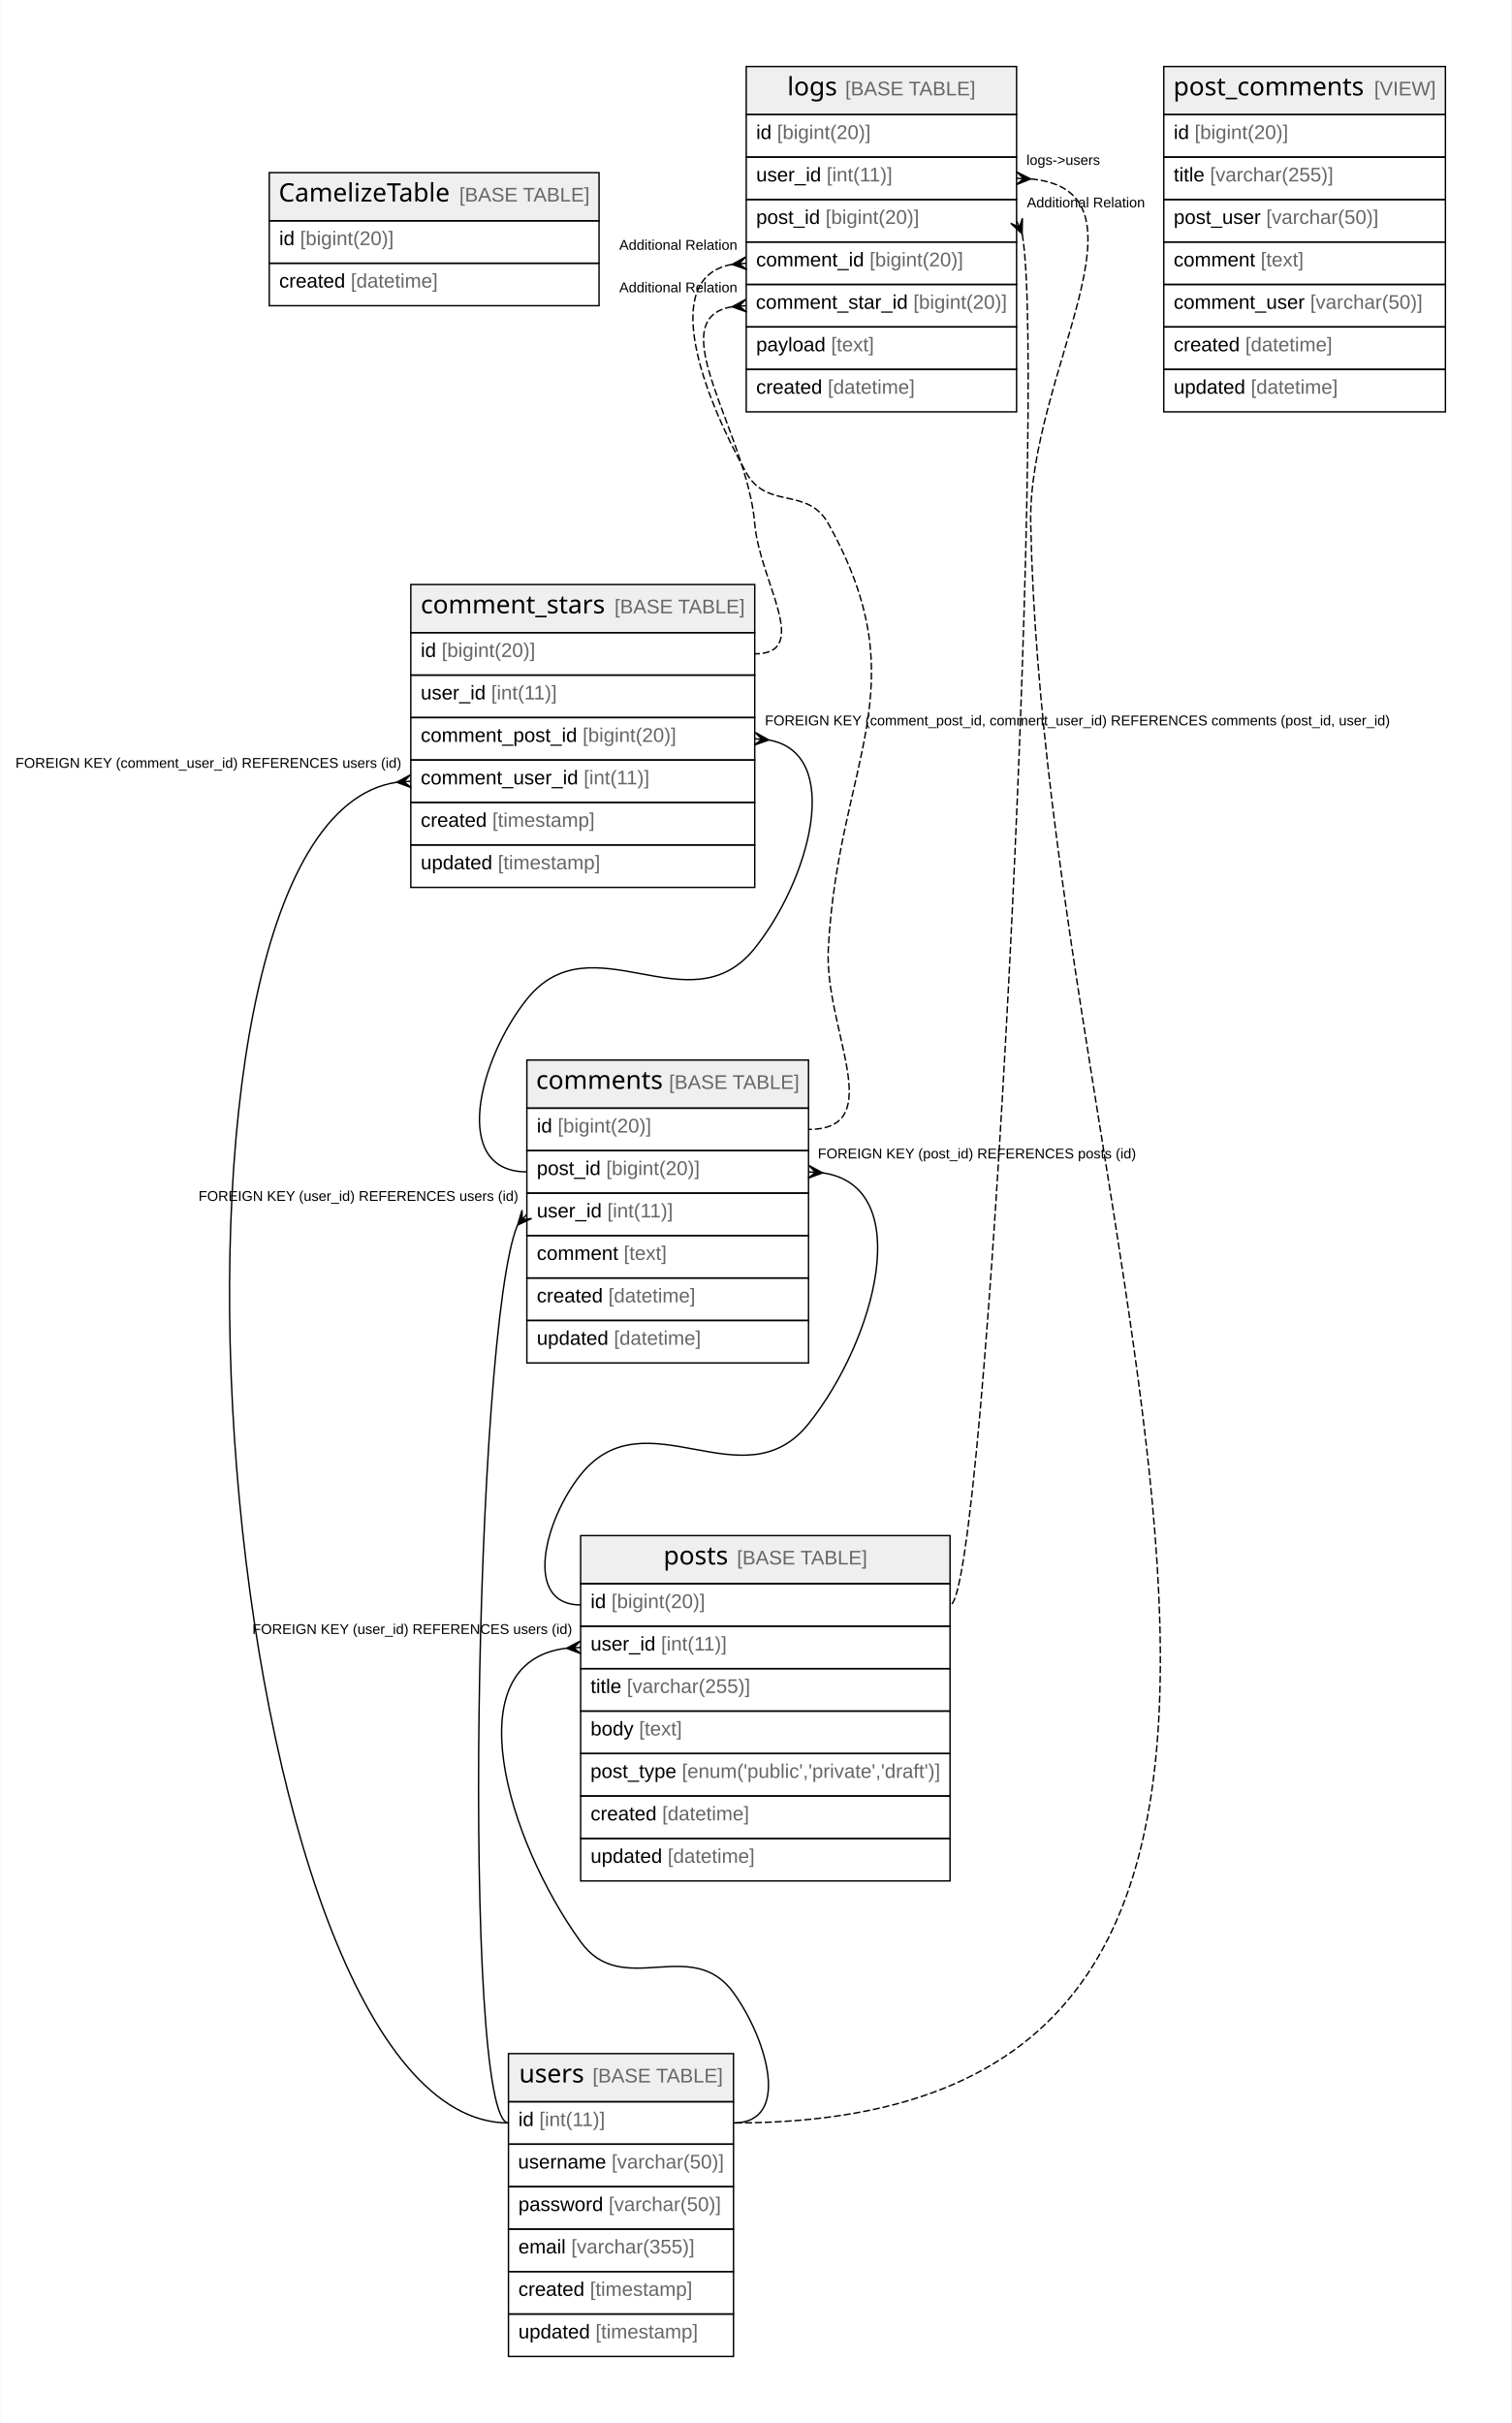
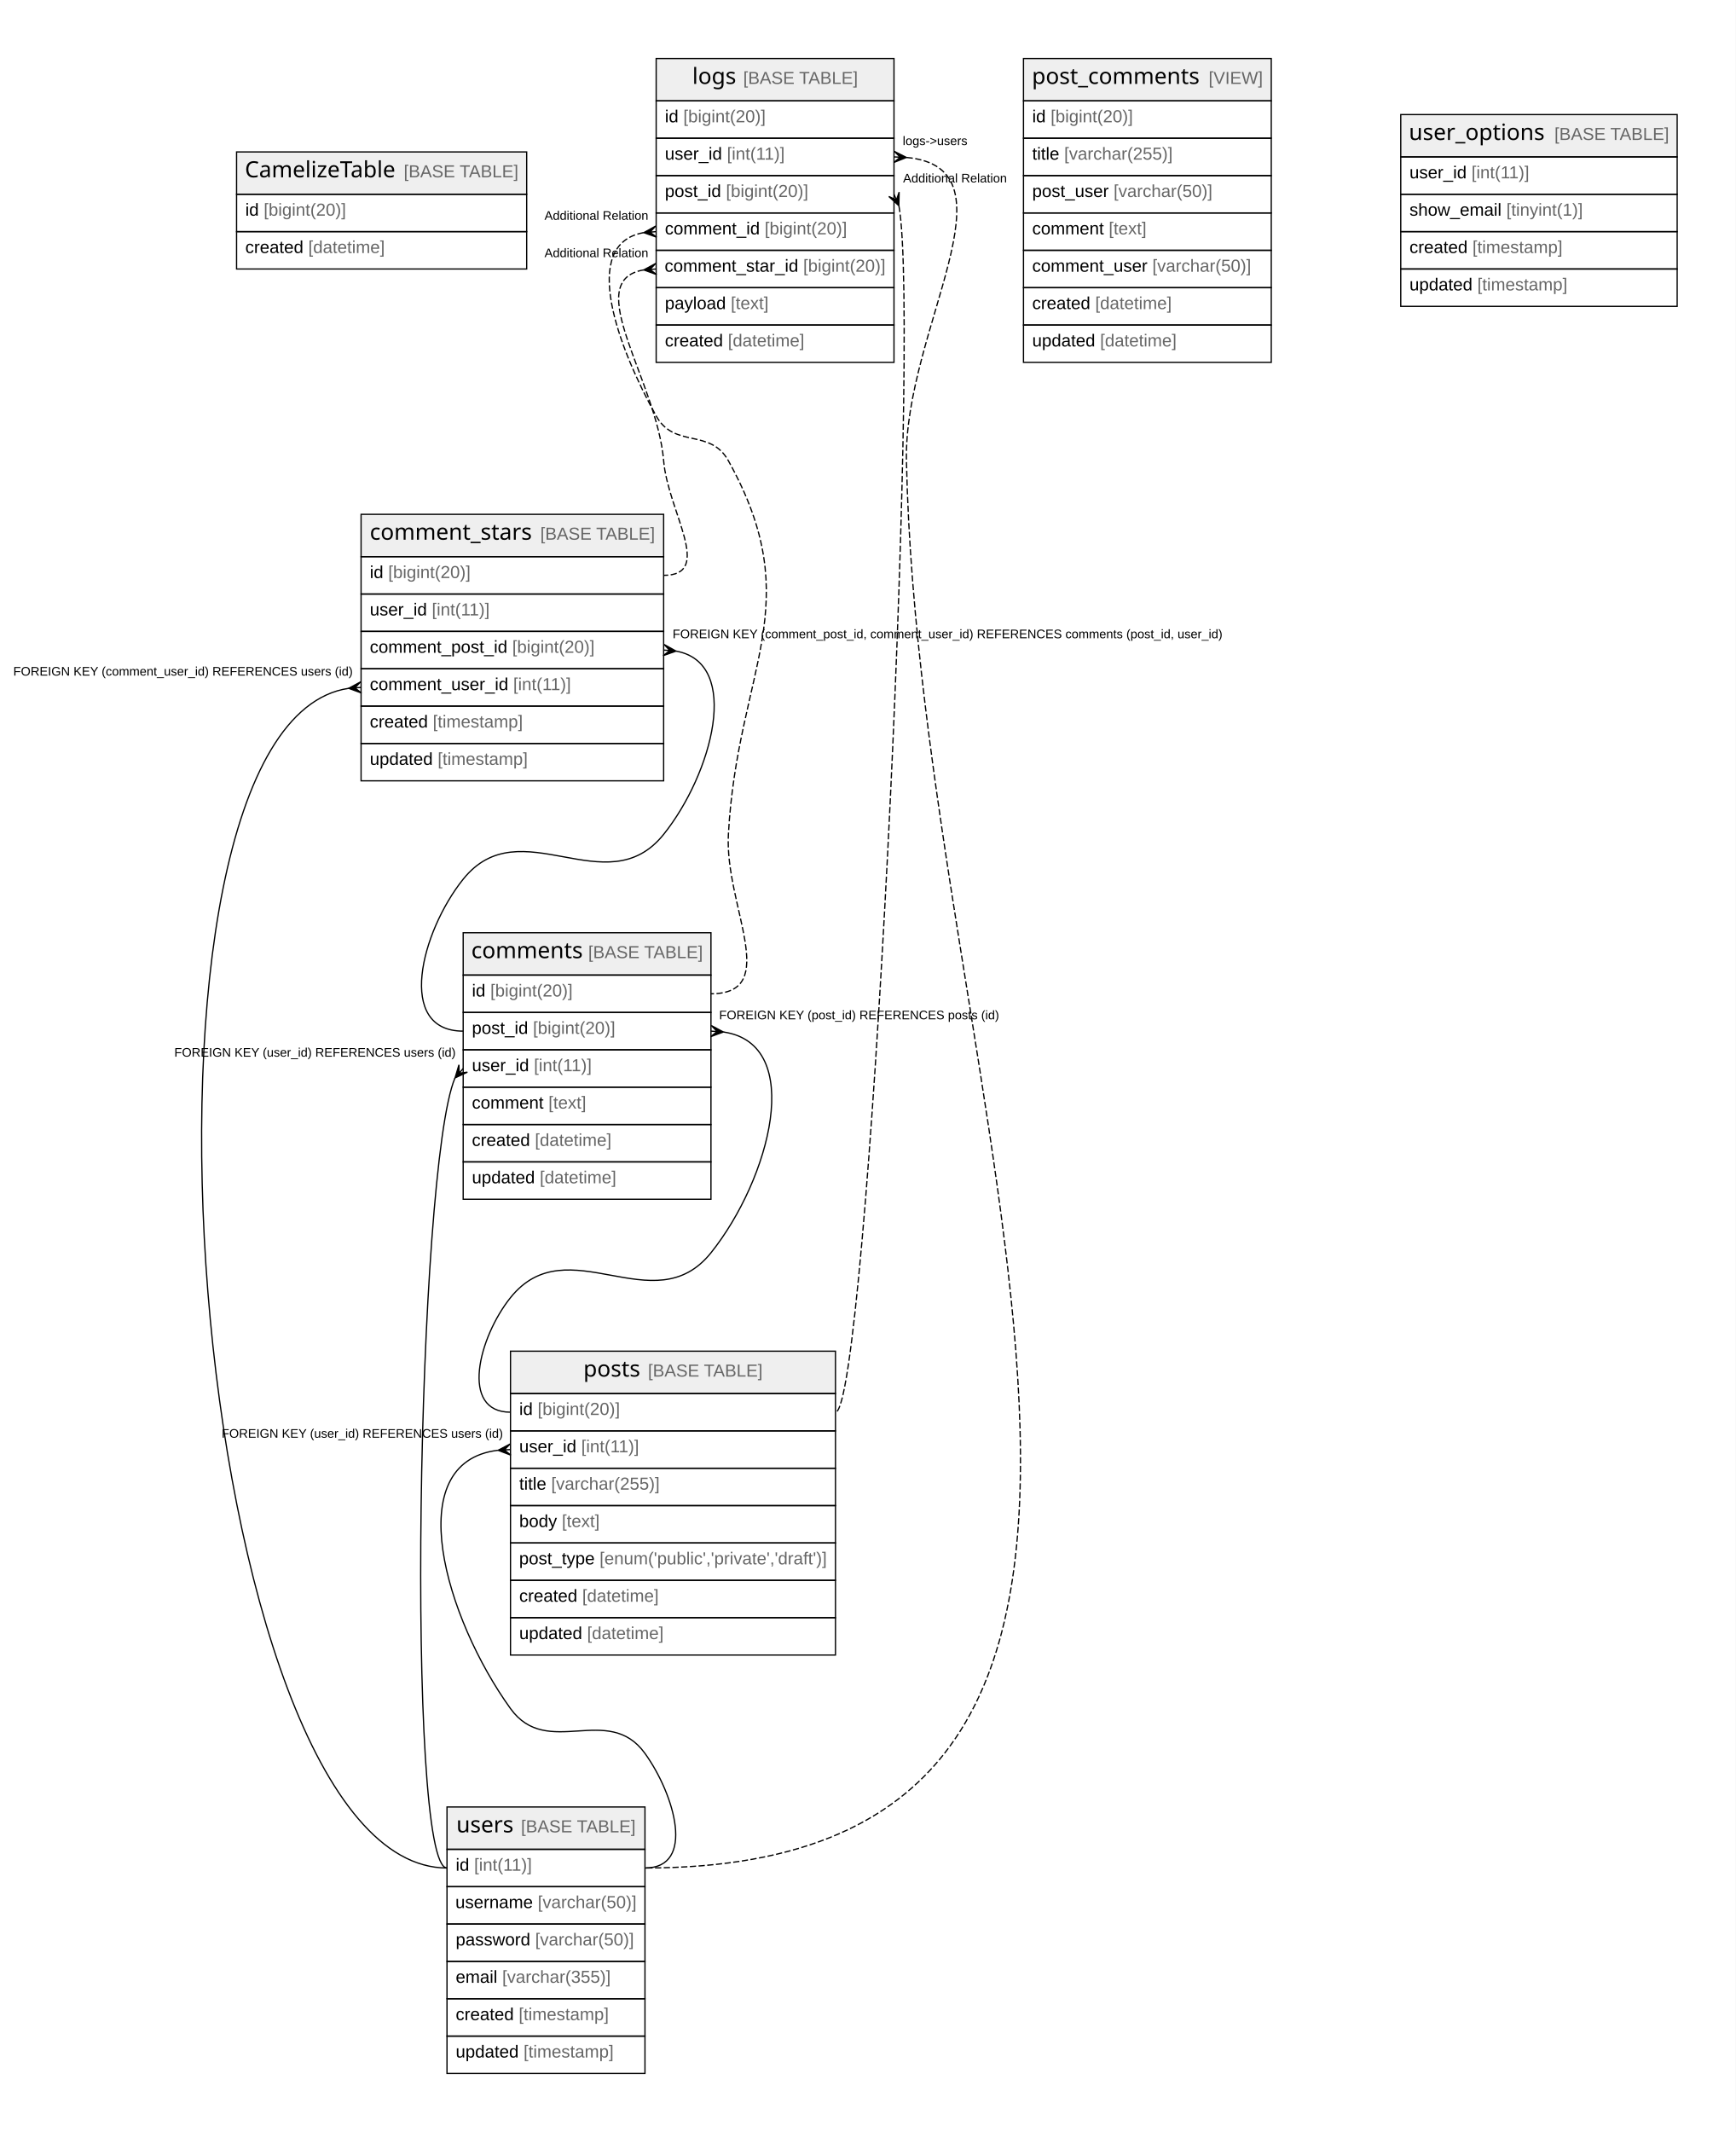
- <svg xmlns="http://www.w3.org/2000/svg" width="1068pt" height="1712pt" viewBox="0.00 0.00 1067.50 1712.00">
+ <svg xmlns="http://www.w3.org/2000/svg" width="1394pt" height="1712pt" viewBox="0.00 0.00 1394.00 1712.00">
  <g id="graph0" class="graph" transform="scale(1 1) rotate(0) translate(4 1708)">
-     <polygon fill="#ffffff" stroke="transparent" points="-4,4 -4,-1708 1063.5,-1708 1063.5,4 -4,4" />
+     <polygon fill="#ffffff" stroke="transparent" points="-4,4 -4,-1708 1390,-1708 1390,4 -4,4" />
    <g id="node1" class="node">
      <polygon fill="#efefef" stroke="transparent" points="186,-1552 186,-1586 419,-1586 419,-1552 186,-1552" />
      <polygon fill="none" stroke="#000000" points="186,-1552 186,-1586 419,-1586 419,-1552 186,-1552" />
      <text text-anchor="start" x="192.658" y="-1565.6" font-family="Arial Bold" font-size="18.00" fill="#000000">CamelizeTable</text>
      <text text-anchor="start" x="316.373" y="-1565.6" font-family="Arial" font-size="14.00" fill="#000000"> </text>
      <text text-anchor="start" x="320.262" y="-1565.6" font-family="Arial" font-size="14.00" fill="#666666">[BASE TABLE]</text>
      <polygon fill="none" stroke="#000000" points="186,-1522 186,-1552 419,-1552 419,-1522 186,-1522" />
      <text text-anchor="start" x="193" y="-1534.8" font-family="Arial" font-size="14.00" fill="#000000">id </text>
      <text text-anchor="start" x="207.786" y="-1534.8" font-family="Arial" font-size="14.00" fill="#666666">[bigint(20)]</text>
      <polygon fill="none" stroke="#000000" points="186,-1492 186,-1522 419,-1522 419,-1492 186,-1492" />
      <text text-anchor="start" x="193" y="-1504.8" font-family="Arial" font-size="14.00" fill="#000000">created </text>
      <text text-anchor="start" x="243.586" y="-1504.8" font-family="Arial" font-size="14.00" fill="#666666">[datetime]</text>
    </g>
    <g id="node2" class="node">
      <polygon fill="#efefef" stroke="transparent" points="286,-1261 286,-1295 529,-1295 529,-1261 286,-1261" />
      <polygon fill="none" stroke="#000000" points="286,-1261 286,-1295 529,-1295 529,-1261 286,-1261" />
      <text text-anchor="start" x="292.986" y="-1274.6" font-family="Arial Bold" font-size="18.00" fill="#000000">comment_stars</text>
      <text text-anchor="start" x="426.044" y="-1274.6" font-family="Arial" font-size="14.00" fill="#000000"> </text>
      <text text-anchor="start" x="429.934" y="-1274.6" font-family="Arial" font-size="14.00" fill="#666666">[BASE TABLE]</text>
      <polygon fill="none" stroke="#000000" points="286,-1231 286,-1261 529,-1261 529,-1231 286,-1231" />
      <text text-anchor="start" x="293" y="-1243.8" font-family="Arial" font-size="14.00" fill="#000000">id </text>
      <text text-anchor="start" x="307.786" y="-1243.8" font-family="Arial" font-size="14.00" fill="#666666">[bigint(20)]</text>
      <polygon fill="none" stroke="#000000" points="286,-1201 286,-1231 529,-1231 529,-1201 286,-1201" />
      <text text-anchor="start" x="293" y="-1213.8" font-family="Arial" font-size="14.00" fill="#000000">user_id </text>
      <text text-anchor="start" x="342.807" y="-1213.8" font-family="Arial" font-size="14.00" fill="#666666">[int(11)]</text>
      <polygon fill="none" stroke="#000000" points="286,-1171 286,-1201 529,-1201 529,-1171 286,-1171" />
      <text text-anchor="start" x="293" y="-1183.8" font-family="Arial" font-size="14.00" fill="#000000">comment_post_id </text>
      <text text-anchor="start" x="407.393" y="-1183.8" font-family="Arial" font-size="14.00" fill="#666666">[bigint(20)]</text>
      <polygon fill="none" stroke="#000000" points="286,-1141 286,-1171 529,-1171 529,-1141 286,-1141" />
      <text text-anchor="start" x="293" y="-1153.8" font-family="Arial" font-size="14.00" fill="#000000">comment_user_id </text>
      <text text-anchor="start" x="408.165" y="-1153.8" font-family="Arial" font-size="14.00" fill="#666666">[int(11)]</text>
      <polygon fill="none" stroke="#000000" points="286,-1111 286,-1141 529,-1141 529,-1111 286,-1111" />
      <text text-anchor="start" x="293" y="-1123.8" font-family="Arial" font-size="14.00" fill="#000000">created </text>
      <text text-anchor="start" x="343.586" y="-1123.8" font-family="Arial" font-size="14.00" fill="#666666">[timestamp]</text>
      <polygon fill="none" stroke="#000000" points="286,-1081 286,-1111 529,-1111 529,-1081 286,-1081" />
      <text text-anchor="start" x="293" y="-1093.8" font-family="Arial" font-size="14.00" fill="#000000">updated </text>
      <text text-anchor="start" x="347.496" y="-1093.8" font-family="Arial" font-size="14.00" fill="#666666">[timestamp]</text>
    </g>
    <g id="node3" class="node">
      <polygon fill="#efefef" stroke="transparent" points="368,-925 368,-959 567,-959 567,-925 368,-925" />
      <polygon fill="none" stroke="#000000" points="368,-925 368,-959 567,-959 567,-925 368,-925" />
      <text text-anchor="start" x="374.502" y="-938.6" font-family="Arial Bold" font-size="18.00" fill="#000000">comments</text>
      <text text-anchor="start" x="464.528" y="-938.6" font-family="Arial" font-size="14.00" fill="#000000"> </text>
      <text text-anchor="start" x="468.418" y="-938.6" font-family="Arial" font-size="14.00" fill="#666666">[BASE TABLE]</text>
      <polygon fill="none" stroke="#000000" points="368,-895 368,-925 567,-925 567,-895 368,-895" />
      <text text-anchor="start" x="375" y="-907.8" font-family="Arial" font-size="14.00" fill="#000000">id </text>
      <text text-anchor="start" x="389.786" y="-907.8" font-family="Arial" font-size="14.00" fill="#666666">[bigint(20)]</text>
      <polygon fill="none" stroke="#000000" points="368,-865 368,-895 567,-895 567,-865 368,-865" />
      <text text-anchor="start" x="375" y="-877.8" font-family="Arial" font-size="14.00" fill="#000000">post_id </text>
      <text text-anchor="start" x="424.034" y="-877.8" font-family="Arial" font-size="14.00" fill="#666666">[bigint(20)]</text>
      <polygon fill="none" stroke="#000000" points="368,-835 368,-865 567,-865 567,-835 368,-835" />
      <text text-anchor="start" x="375" y="-847.8" font-family="Arial" font-size="14.00" fill="#000000">user_id </text>
      <text text-anchor="start" x="424.807" y="-847.8" font-family="Arial" font-size="14.00" fill="#666666">[int(11)]</text>
      <polygon fill="none" stroke="#000000" points="368,-805 368,-835 567,-835 567,-805 368,-805" />
      <text text-anchor="start" x="375" y="-817.8" font-family="Arial" font-size="14.00" fill="#000000">comment </text>
      <text text-anchor="start" x="436.462" y="-817.8" font-family="Arial" font-size="14.00" fill="#666666">[text]</text>
      <polygon fill="none" stroke="#000000" points="368,-775 368,-805 567,-805 567,-775 368,-775" />
      <text text-anchor="start" x="375" y="-787.8" font-family="Arial" font-size="14.00" fill="#000000">created </text>
      <text text-anchor="start" x="425.586" y="-787.8" font-family="Arial" font-size="14.00" fill="#666666">[datetime]</text>
      <polygon fill="none" stroke="#000000" points="368,-745 368,-775 567,-775 567,-745 368,-745" />
      <text text-anchor="start" x="375" y="-757.8" font-family="Arial" font-size="14.00" fill="#000000">updated </text>
      <text text-anchor="start" x="429.496" y="-757.8" font-family="Arial" font-size="14.00" fill="#666666">[datetime]</text>
    </g>
    <g id="edge2" class="edge">
      <path fill="none" stroke="#000000" d="M538.992,-1185.156C592.032,-1175.563 567.876,-1086.529 529,-1038 483.158,-980.775 413.842,-1059.225 368,-1002 334.099,-959.682 313.778,-880 368,-880" />
      <polygon fill="#000000" stroke="#000000" points="538.965,-1185.158 528.621,-1181.516 533.982,-1185.579 529,-1186 529,-1186 529,-1186 533.982,-1185.579 529.379,-1190.484 538.965,-1185.158 538.965,-1185.158" />
      <text text-anchor="start" x="536.182" y="-1195.5" font-family="Arial" font-size="10.00" fill="#000000">FOREIGN KEY (comment_post_id, comment_user_id) REFERENCES comments (post_id, user_id)</text>
    </g>
-     <g id="node7" class="node">
+     <g id="node8" class="node">
      <polygon fill="#efefef" stroke="transparent" points="355,-223 355,-257 514,-257 514,-223 355,-223" />
      <polygon fill="none" stroke="#000000" points="355,-223 355,-257 514,-257 514,-223 355,-223" />
      <text text-anchor="start" x="362.499" y="-236.6" font-family="Arial Bold" font-size="18.00" fill="#000000">users</text>
      <text text-anchor="start" x="410.531" y="-236.6" font-family="Arial" font-size="14.00" fill="#000000"> </text>
      <text text-anchor="start" x="414.421" y="-236.6" font-family="Arial" font-size="14.00" fill="#666666">[BASE TABLE]</text>
      <polygon fill="none" stroke="#000000" points="355,-193 355,-223 514,-223 514,-193 355,-193" />
      <text text-anchor="start" x="362" y="-205.8" font-family="Arial" font-size="14.00" fill="#000000">id </text>
      <text text-anchor="start" x="376.786" y="-205.8" font-family="Arial" font-size="14.00" fill="#666666">[int(11)]</text>
      <polygon fill="none" stroke="#000000" points="355,-163 355,-193 514,-193 514,-163 355,-163" />
      <text text-anchor="start" x="361.748" y="-175.8" font-family="Arial" font-size="14.00" fill="#000000">username </text>
      <text text-anchor="start" x="427.893" y="-175.8" font-family="Arial" font-size="14.00" fill="#666666">[varchar(50)]</text>
      <polygon fill="none" stroke="#000000" points="355,-133 355,-163 514,-163 514,-133 355,-133" />
      <text text-anchor="start" x="362" y="-145.8" font-family="Arial" font-size="14.00" fill="#000000">password </text>
      <text text-anchor="start" x="425.807" y="-145.8" font-family="Arial" font-size="14.00" fill="#666666">[varchar(50)]</text>
      <polygon fill="none" stroke="#000000" points="355,-103 355,-133 514,-133 514,-103 355,-103" />
      <text text-anchor="start" x="362" y="-115.8" font-family="Arial" font-size="14.00" fill="#000000">email </text>
      <text text-anchor="start" x="399.345" y="-115.8" font-family="Arial" font-size="14.00" fill="#666666">[varchar(355)]</text>
      <polygon fill="none" stroke="#000000" points="355,-73 355,-103 514,-103 514,-73 355,-73" />
      <text text-anchor="start" x="362" y="-85.8" font-family="Arial" font-size="14.00" fill="#000000">created </text>
      <text text-anchor="start" x="412.586" y="-85.8" font-family="Arial" font-size="14.00" fill="#666666">[timestamp]</text>
      <polygon fill="none" stroke="#000000" points="355,-43 355,-73 514,-73 514,-43 355,-43" />
      <text text-anchor="start" x="362" y="-55.8" font-family="Arial" font-size="14.00" fill="#000000">updated </text>
      <text text-anchor="start" x="416.496" y="-55.8" font-family="Arial" font-size="14.00" fill="#666666">[timestamp]</text>
    </g>
    <g id="edge1" class="edge">
      <path fill="none" stroke="#000000" d="M276.007,-1155.27C77.037,-1125.695 147.18,-208 355,-208" />
      <polygon fill="#000000" stroke="#000000" points="276.027,-1155.271 285.672,-1160.488 281.013,-1155.635 286,-1156 286,-1156 286,-1156 281.013,-1155.635 286.328,-1151.512 276.027,-1155.271 276.027,-1155.271" />
      <text text-anchor="start" x="6.669" y="-1165.5" font-family="Arial" font-size="10.00" fill="#000000">FOREIGN KEY (comment_user_id) REFERENCES users (id)</text>
    </g>
    <g id="node6" class="node">
      <polygon fill="#efefef" stroke="transparent" points="406,-589 406,-623 667,-623 667,-589 406,-589" />
      <polygon fill="none" stroke="#000000" points="406,-589 406,-623 667,-623 667,-589 406,-589" />
      <text text-anchor="start" x="464.512" y="-602.6" font-family="Arial Bold" font-size="18.00" fill="#000000">posts</text>
      <text text-anchor="start" x="512.518" y="-602.6" font-family="Arial" font-size="14.00" fill="#000000"> </text>
      <text text-anchor="start" x="516.408" y="-602.6" font-family="Arial" font-size="14.00" fill="#666666">[BASE TABLE]</text>
      <polygon fill="none" stroke="#000000" points="406,-559 406,-589 667,-589 667,-559 406,-559" />
      <text text-anchor="start" x="413" y="-571.8" font-family="Arial" font-size="14.00" fill="#000000">id </text>
      <text text-anchor="start" x="427.786" y="-571.8" font-family="Arial" font-size="14.00" fill="#666666">[bigint(20)]</text>
      <polygon fill="none" stroke="#000000" points="406,-529 406,-559 667,-559 667,-529 406,-529" />
      <text text-anchor="start" x="413" y="-541.8" font-family="Arial" font-size="14.00" fill="#000000">user_id </text>
      <text text-anchor="start" x="462.807" y="-541.8" font-family="Arial" font-size="14.00" fill="#666666">[int(11)]</text>
      <polygon fill="none" stroke="#000000" points="406,-499 406,-529 667,-529 667,-499 406,-499" />
      <text text-anchor="start" x="413" y="-511.8" font-family="Arial" font-size="14.00" fill="#000000">title </text>
      <text text-anchor="start" x="438.676" y="-511.8" font-family="Arial" font-size="14.00" fill="#666666">[varchar(255)]</text>
      <polygon fill="none" stroke="#000000" points="406,-469 406,-499 667,-499 667,-469 406,-469" />
      <text text-anchor="start" x="413" y="-481.8" font-family="Arial" font-size="14.00" fill="#000000">body </text>
      <text text-anchor="start" x="447.248" y="-481.8" font-family="Arial" font-size="14.00" fill="#666666">[text]</text>
      <polygon fill="none" stroke="#000000" points="406,-439 406,-469 667,-469 667,-439 406,-439" />
      <text text-anchor="start" x="412.923" y="-451.8" font-family="Arial" font-size="14.00" fill="#000000">post_type </text>
      <text text-anchor="start" x="477.523" y="-451.8" font-family="Arial" font-size="14.00" fill="#666666">[enum('public','private','draft')]</text>
      <polygon fill="none" stroke="#000000" points="406,-409 406,-439 667,-439 667,-409 406,-409" />
      <text text-anchor="start" x="413" y="-421.8" font-family="Arial" font-size="14.00" fill="#000000">created </text>
      <text text-anchor="start" x="463.586" y="-421.8" font-family="Arial" font-size="14.00" fill="#666666">[datetime]</text>
      <polygon fill="none" stroke="#000000" points="406,-379 406,-409 667,-409 667,-379 406,-379" />
      <text text-anchor="start" x="413" y="-391.8" font-family="Arial" font-size="14.00" fill="#000000">updated </text>
      <text text-anchor="start" x="467.496" y="-391.8" font-family="Arial" font-size="14.00" fill="#666666">[datetime]</text>
    </g>
    <g id="edge3" class="edge">
      <path fill="none" stroke="#000000" d="M577.011,-879.312C643.407,-869.665 614.24,-760.969 567,-702 521.158,-644.775 451.842,-723.225 406,-666 380.436,-634.088 365.111,-574 406,-574" />
      <polygon fill="#000000" stroke="#000000" points="576.976,-879.314 566.691,-875.511 571.988,-879.657 567,-880 567,-880 567,-880 571.988,-879.657 567.309,-884.489 576.976,-879.314 576.976,-879.314" />
      <text text-anchor="start" x="573.563" y="-889.5" font-family="Arial" font-size="10.00" fill="#000000">FOREIGN KEY (post_id) REFERENCES posts (id)</text>
    </g>
    <g id="edge4" class="edge">
      <path fill="none" stroke="#000000" d="M361.392,-842.343C330.852,-769.909 321.625,-208 355,-208" />
      <polygon fill="#000000" stroke="#000000" points="361.466,-842.429 364.593,-852.94 364.733,-846.215 368,-850 368,-850 368,-850 364.733,-846.215 371.407,-847.06 361.466,-842.429 361.466,-842.429" />
      <text text-anchor="start" x="136.012" y="-859.5" font-family="Arial" font-size="10.00" fill="#000000">FOREIGN KEY (user_id) REFERENCES users (id)</text>
    </g>
    <g id="node4" class="node">
      <polygon fill="#efefef" stroke="transparent" points="523,-1627 523,-1661 714,-1661 714,-1627 523,-1627" />
      <polygon fill="none" stroke="#000000" points="523,-1627 523,-1661 714,-1661 714,-1627 523,-1627" />
      <text text-anchor="start" x="552.014" y="-1640.6" font-family="Arial Bold" font-size="18.00" fill="#000000">logs</text>
      <text text-anchor="start" x="589.016" y="-1640.6" font-family="Arial" font-size="14.00" fill="#000000"> </text>
      <text text-anchor="start" x="592.906" y="-1640.6" font-family="Arial" font-size="14.00" fill="#666666">[BASE TABLE]</text>
      <polygon fill="none" stroke="#000000" points="523,-1597 523,-1627 714,-1627 714,-1597 523,-1597" />
      <text text-anchor="start" x="530" y="-1609.8" font-family="Arial" font-size="14.00" fill="#000000">id </text>
      <text text-anchor="start" x="544.786" y="-1609.8" font-family="Arial" font-size="14.00" fill="#666666">[bigint(20)]</text>
      <polygon fill="none" stroke="#000000" points="523,-1567 523,-1597 714,-1597 714,-1567 523,-1567" />
      <text text-anchor="start" x="530" y="-1579.8" font-family="Arial" font-size="14.00" fill="#000000">user_id </text>
      <text text-anchor="start" x="579.807" y="-1579.8" font-family="Arial" font-size="14.00" fill="#666666">[int(11)]</text>
      <polygon fill="none" stroke="#000000" points="523,-1537 523,-1567 714,-1567 714,-1537 523,-1537" />
      <text text-anchor="start" x="530" y="-1549.8" font-family="Arial" font-size="14.00" fill="#000000">post_id </text>
      <text text-anchor="start" x="579.034" y="-1549.8" font-family="Arial" font-size="14.00" fill="#666666">[bigint(20)]</text>
      <polygon fill="none" stroke="#000000" points="523,-1507 523,-1537 714,-1537 714,-1507 523,-1507" />
      <text text-anchor="start" x="530" y="-1519.8" font-family="Arial" font-size="14.00" fill="#000000">comment_id </text>
      <text text-anchor="start" x="610.144" y="-1519.8" font-family="Arial" font-size="14.00" fill="#666666">[bigint(20)]</text>
      <polygon fill="none" stroke="#000000" points="523,-1477 523,-1507 714,-1507 714,-1477 523,-1477" />
      <text text-anchor="start" x="529.793" y="-1489.8" font-family="Arial" font-size="14.00" fill="#000000">comment_star_id </text>
      <text text-anchor="start" x="641.062" y="-1489.8" font-family="Arial" font-size="14.00" fill="#666666">[bigint(20)]</text>
      <polygon fill="none" stroke="#000000" points="523,-1447 523,-1477 714,-1477 714,-1447 523,-1447" />
      <text text-anchor="start" x="530" y="-1459.8" font-family="Arial" font-size="14.00" fill="#000000">payload </text>
      <text text-anchor="start" x="582.931" y="-1459.8" font-family="Arial" font-size="14.00" fill="#666666">[text]</text>
      <polygon fill="none" stroke="#000000" points="523,-1417 523,-1447 714,-1447 714,-1417 523,-1417" />
      <text text-anchor="start" x="530" y="-1429.8" font-family="Arial" font-size="14.00" fill="#000000">created </text>
      <text text-anchor="start" x="580.586" y="-1429.8" font-family="Arial" font-size="14.00" fill="#666666">[datetime]</text>
    </g>
    <g id="edge9" class="edge">
      <path fill="none" stroke="#000000" stroke-dasharray="5,2" d="M512.962,-1491.248C461.845,-1482.675 523.659,-1402.53 529,-1338 532.372,-1297.25 569.889,-1246 529,-1246" />
      <polygon fill="#000000" stroke="#000000" points="513.028,-1491.253 522.664,-1496.487 518.014,-1491.626 523,-1492 523,-1492 523,-1492 518.014,-1491.626 523.336,-1487.513 513.028,-1491.253 513.028,-1491.253" />
      <text text-anchor="start" x="433.306" y="-1501.5" font-family="Arial" font-size="10.00" fill="#000000">Additional Relation</text>
    </g>
    <g id="edge8" class="edge">
      <path fill="none" stroke="#000000" stroke-dasharray="5,2" d="M512.763,-1521.151C461.045,-1511.852 492.835,-1428.227 523,-1374 537.749,-1347.486 566.251,-1364.514 581,-1338 645.817,-1221.482 588.259,-1171.136 581,-1038 577.884,-980.857 624.228,-910 567,-910" />
      <polygon fill="#000000" stroke="#000000" points="513.034,-1521.174 522.628,-1526.485 518.017,-1521.587 523,-1522 523,-1522 523,-1522 518.017,-1521.587 523.372,-1517.515 513.034,-1521.174 513.034,-1521.174" />
      <text text-anchor="start" x="433.306" y="-1531.5" font-family="Arial" font-size="10.00" fill="#000000">Additional Relation</text>
    </g>
    <g id="edge7" class="edge">
      <path fill="none" stroke="#000000" stroke-dasharray="5,2" d="M717.98,-1542.634C735.848,-1442.547 692.631,-574 667,-574" />
      <polygon fill="#000000" stroke="#000000" points="717.911,-1542.797 709.859,-1550.24 715.956,-1547.398 714,-1552 714,-1552 714,-1552 715.956,-1547.398 718.141,-1553.76 717.911,-1542.797 717.911,-1542.797" />
      <text text-anchor="start" x="721.306" y="-1561.5" font-family="Arial" font-size="10.00" fill="#000000">Additional Relation</text>
    </g>
    <g id="edge6" class="edge">
      <path fill="none" stroke="#000000" stroke-dasharray="5,2" d="M724.13,-1581.558C815.958,-1573.033 721.851,-1442.91 724,-1338 734.461,-827.286 1024.821,-208 514,-208" />
      <polygon fill="#000000" stroke="#000000" points="723.99,-1581.564 713.804,-1577.504 718.995,-1581.782 714,-1582 714,-1582 714,-1582 718.995,-1581.782 714.196,-1586.496 723.99,-1581.564 723.99,-1581.564" />
      <text text-anchor="start" x="721.016" y="-1591.5" font-family="Arial" font-size="10.00" fill="#000000">logs-&gt;users</text>
    </g>
    <g id="node5" class="node">
      <polygon fill="#efefef" stroke="transparent" points="818,-1627 818,-1661 1017,-1661 1017,-1627 818,-1627" />
      <polygon fill="none" stroke="#000000" points="818,-1627 818,-1661 1017,-1661 1017,-1627 818,-1627" />
      <text text-anchor="start" x="824.76" y="-1640.6" font-family="Arial Bold" font-size="18.00" fill="#000000">post_comments</text>
      <text text-anchor="start" x="962.792" y="-1640.6" font-family="Arial" font-size="14.00" fill="#000000"> </text>
      <text text-anchor="start" x="966.682" y="-1640.6" font-family="Arial" font-size="14.00" fill="#666666">[VIEW]</text>
      <polygon fill="none" stroke="#000000" points="818,-1597 818,-1627 1017,-1627 1017,-1597 818,-1597" />
      <text text-anchor="start" x="825" y="-1609.8" font-family="Arial" font-size="14.00" fill="#000000">id </text>
      <text text-anchor="start" x="839.786" y="-1609.8" font-family="Arial" font-size="14.00" fill="#666666">[bigint(20)]</text>
      <polygon fill="none" stroke="#000000" points="818,-1567 818,-1597 1017,-1597 1017,-1567 818,-1567" />
      <text text-anchor="start" x="825" y="-1579.8" font-family="Arial" font-size="14.00" fill="#000000">title </text>
      <text text-anchor="start" x="850.676" y="-1579.8" font-family="Arial" font-size="14.00" fill="#666666">[varchar(255)]</text>
      <polygon fill="none" stroke="#000000" points="818,-1537 818,-1567 1017,-1567 1017,-1537 818,-1537" />
      <text text-anchor="start" x="825" y="-1549.8" font-family="Arial" font-size="14.00" fill="#000000">post_user </text>
      <text text-anchor="start" x="890.372" y="-1549.8" font-family="Arial" font-size="14.00" fill="#666666">[varchar(50)]</text>
      <polygon fill="none" stroke="#000000" points="818,-1507 818,-1537 1017,-1537 1017,-1507 818,-1507" />
      <text text-anchor="start" x="825" y="-1519.8" font-family="Arial" font-size="14.00" fill="#000000">comment </text>
      <text text-anchor="start" x="886.462" y="-1519.8" font-family="Arial" font-size="14.00" fill="#666666">[text]</text>
      <polygon fill="none" stroke="#000000" points="818,-1477 818,-1507 1017,-1507 1017,-1477 818,-1477" />
      <text text-anchor="start" x="825" y="-1489.8" font-family="Arial" font-size="14.00" fill="#000000">comment_user </text>
      <text text-anchor="start" x="921.482" y="-1489.8" font-family="Arial" font-size="14.00" fill="#666666">[varchar(50)]</text>
      <polygon fill="none" stroke="#000000" points="818,-1447 818,-1477 1017,-1477 1017,-1447 818,-1447" />
      <text text-anchor="start" x="825" y="-1459.8" font-family="Arial" font-size="14.00" fill="#000000">created </text>
      <text text-anchor="start" x="875.586" y="-1459.8" font-family="Arial" font-size="14.00" fill="#666666">[datetime]</text>
      <polygon fill="none" stroke="#000000" points="818,-1417 818,-1447 1017,-1447 1017,-1417 818,-1417" />
      <text text-anchor="start" x="825" y="-1429.8" font-family="Arial" font-size="14.00" fill="#000000">updated </text>
      <text text-anchor="start" x="879.496" y="-1429.8" font-family="Arial" font-size="14.00" fill="#666666">[datetime]</text>
    </g>
    <g id="edge5" class="edge">
      <path fill="none" stroke="#000000" d="M395.759,-543.403C316.579,-533.697 354.058,-408.065 406,-336 435.584,-294.954 484.416,-341.046 514,-300 537.908,-266.829 554.889,-208 514,-208" />
      <polygon fill="#000000" stroke="#000000" points="396.017,-543.418 405.738,-548.492 401.009,-543.709 406,-544 406,-544 406,-544 401.009,-543.709 406.262,-539.508 396.017,-543.418 396.017,-543.418" />
      <text text-anchor="start" x="174.012" y="-553.5" font-family="Arial" font-size="10.00" fill="#000000">FOREIGN KEY (user_id) REFERENCES users (id)</text>
    </g>
+     <g id="node7" class="node">
+       <polygon fill="#efefef" stroke="transparent" points="1121,-1582 1121,-1616 1343,-1616 1343,-1582 1121,-1582" />
+       <polygon fill="none" stroke="#000000" points="1121,-1582 1121,-1616 1343,-1616 1343,-1582 1121,-1582" />
+       <text text-anchor="start" x="1127.506" y="-1595.6" font-family="Arial Bold" font-size="18.00" fill="#000000">user_options</text>
+       <text text-anchor="start" x="1240.524" y="-1595.6" font-family="Arial" font-size="14.00" fill="#000000"> </text>
+       <text text-anchor="start" x="1244.414" y="-1595.6" font-family="Arial" font-size="14.00" fill="#666666">[BASE TABLE]</text>
+       <polygon fill="none" stroke="#000000" points="1121,-1552 1121,-1582 1343,-1582 1343,-1552 1121,-1552" />
+       <text text-anchor="start" x="1128" y="-1564.8" font-family="Arial" font-size="14.00" fill="#000000">user_id </text>
+       <text text-anchor="start" x="1177.807" y="-1564.8" font-family="Arial" font-size="14.00" fill="#666666">[int(11)]</text>
+       <polygon fill="none" stroke="#000000" points="1121,-1522 1121,-1552 1343,-1552 1343,-1522 1121,-1522" />
+       <text text-anchor="start" x="1128" y="-1534.8" font-family="Arial" font-size="14.00" fill="#000000">show_email </text>
+       <text text-anchor="start" x="1205.813" y="-1534.8" font-family="Arial" font-size="14.00" fill="#666666">[tinyint(1)]</text>
+       <polygon fill="none" stroke="#000000" points="1121,-1492 1121,-1522 1343,-1522 1343,-1492 1121,-1492" />
+       <text text-anchor="start" x="1128" y="-1504.8" font-family="Arial" font-size="14.00" fill="#000000">created </text>
+       <text text-anchor="start" x="1178.586" y="-1504.8" font-family="Arial" font-size="14.00" fill="#666666">[timestamp]</text>
+       <polygon fill="none" stroke="#000000" points="1121,-1462 1121,-1492 1343,-1492 1343,-1462 1121,-1462" />
+       <text text-anchor="start" x="1128" y="-1474.8" font-family="Arial" font-size="14.00" fill="#000000">updated </text>
+       <text text-anchor="start" x="1182.496" y="-1474.8" font-family="Arial" font-size="14.00" fill="#666666">[timestamp]</text>
+     </g>
  </g>
</svg>
